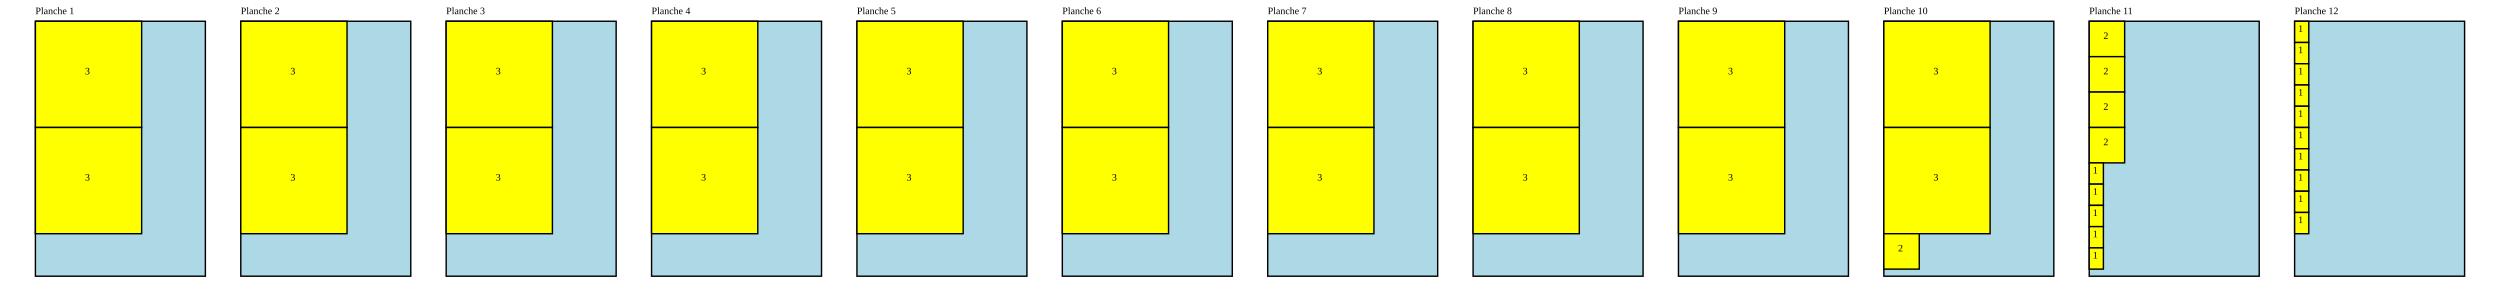
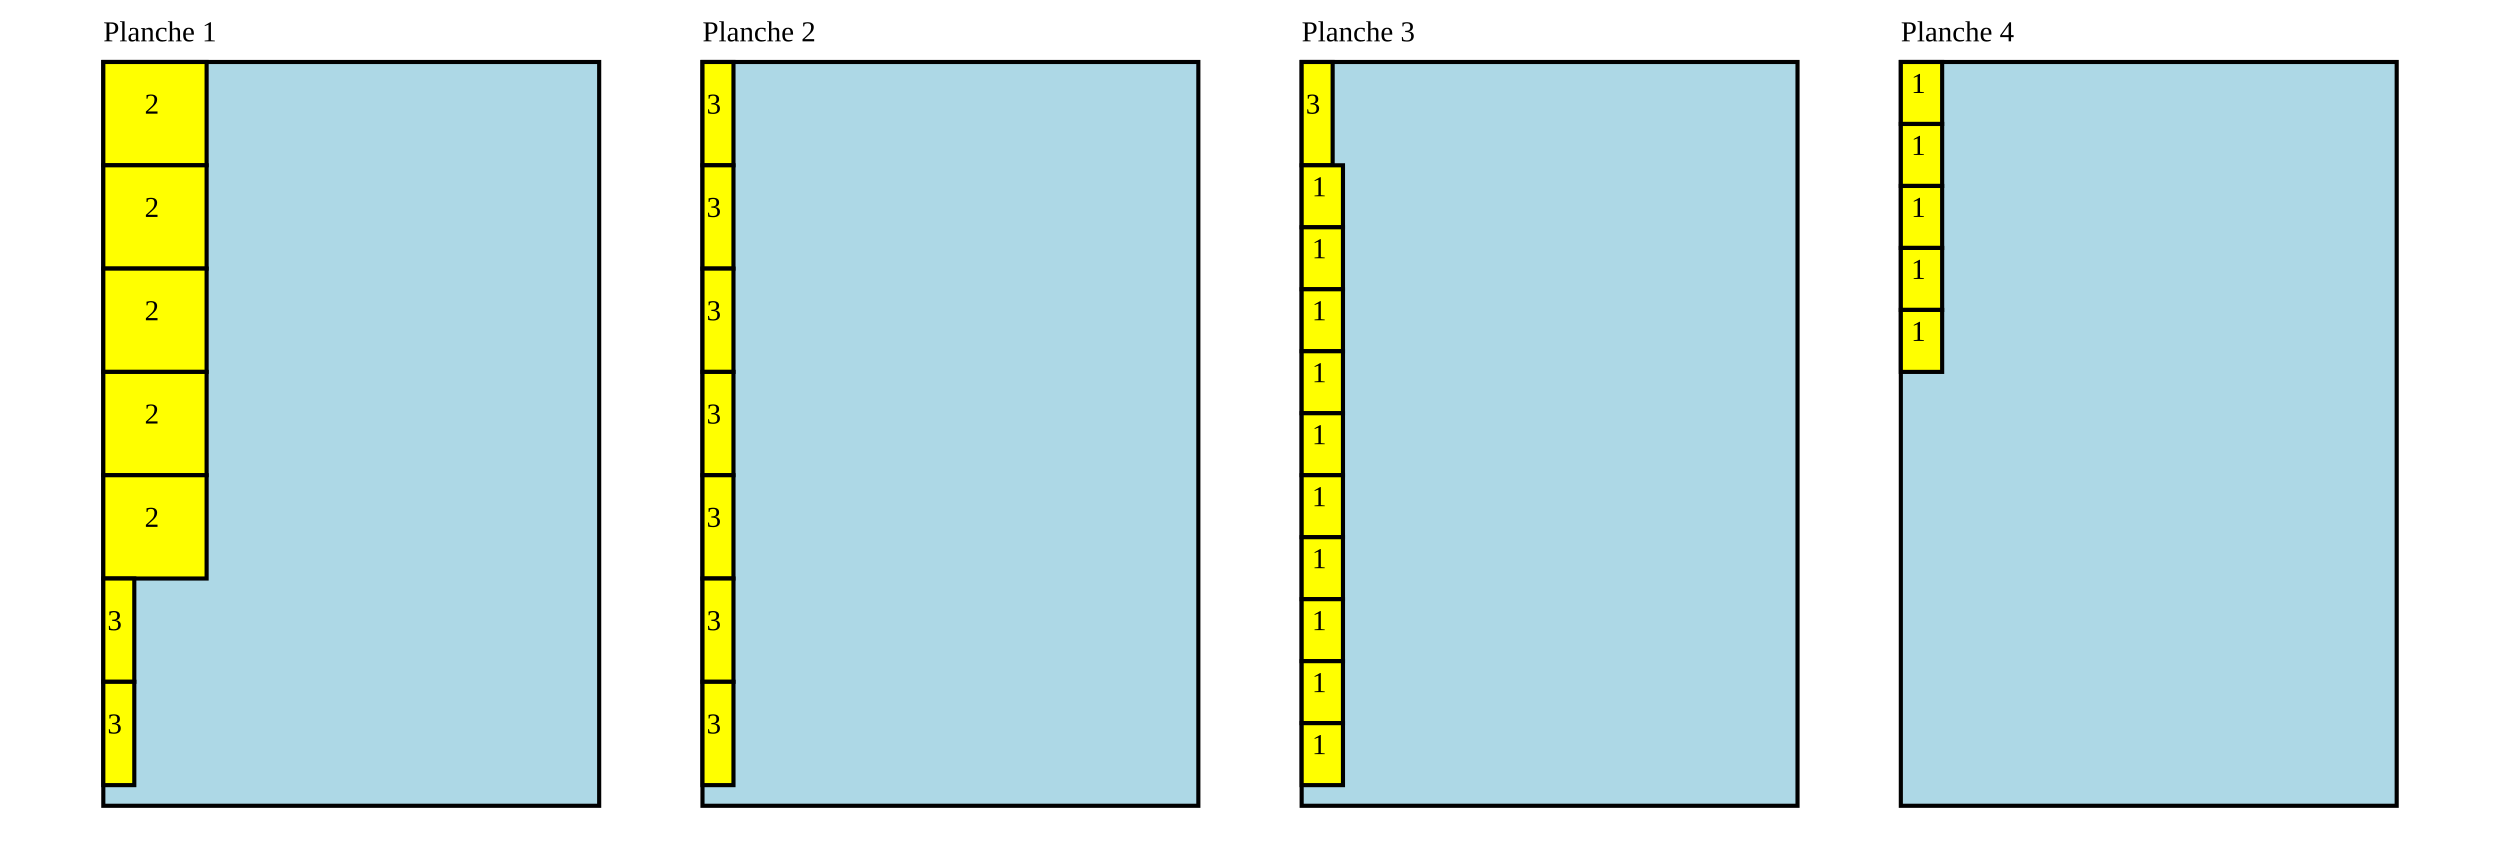
- <svg xmlns="http://www.w3.org/2000/svg" version="1.1" width="3530" height="420">
+ <svg xmlns="http://www.w3.org/2000/svg" version="1.1" width="1210" height="420">
  <text x="50" y="20" style="font-size:14px;color:black;">Planche 1</text>
  <rect width="240" height="360" x="50" y="30" style="fill:lightblue; stroke:black; stroke-width:2px;" />
-   <rect width="150" height="150" x="50" y="30" style="fill:yellow; stroke:black; stroke-width:2px;" />
-   <text x="120" y="105" style="font-size:14px;color:black;">3</text>
-   <rect width="150" height="150" x="50" y="180" style="fill:yellow; stroke:black; stroke-width:2px;" />
-   <text x="120" y="255" style="font-size:14px;color:black;">3</text>
+   <rect width="50" height="50" x="50" y="30" style="fill:yellow; stroke:black; stroke-width:2px;" />
+   <text x="70" y="55" style="font-size:14px;color:black;">2</text>
+   <rect width="50" height="50" x="50" y="80" style="fill:yellow; stroke:black; stroke-width:2px;" />
+   <text x="70" y="105" style="font-size:14px;color:black;">2</text>
+   <rect width="50" height="50" x="50" y="130" style="fill:yellow; stroke:black; stroke-width:2px;" />
+   <text x="70" y="155" style="font-size:14px;color:black;">2</text>
+   <rect width="50" height="50" x="50" y="180" style="fill:yellow; stroke:black; stroke-width:2px;" />
+   <text x="70" y="205" style="font-size:14px;color:black;">2</text>
+   <rect width="50" height="50" x="50" y="230" style="fill:yellow; stroke:black; stroke-width:2px;" />
+   <text x="70" y="255" style="font-size:14px;color:black;">2</text>
+   <rect width="15" height="50" x="50" y="280" style="fill:yellow; stroke:black; stroke-width:2px;" />
+   <text x="52" y="305" style="font-size:14px;color:black;">3</text>
+   <rect width="15" height="50" x="50" y="330" style="fill:yellow; stroke:black; stroke-width:2px;" />
+   <text x="52" y="355" style="font-size:14px;color:black;">3</text>
  <text x="340" y="20" style="font-size:14px;color:black;">Planche 2</text>
  <rect width="240" height="360" x="340" y="30" style="fill:lightblue; stroke:black; stroke-width:2px;" />
-   <rect width="150" height="150" x="340" y="30" style="fill:yellow; stroke:black; stroke-width:2px;" />
-   <text x="410" y="105" style="font-size:14px;color:black;">3</text>
-   <rect width="150" height="150" x="340" y="180" style="fill:yellow; stroke:black; stroke-width:2px;" />
-   <text x="410" y="255" style="font-size:14px;color:black;">3</text>
+   <rect width="15" height="50" x="340" y="30" style="fill:yellow; stroke:black; stroke-width:2px;" />
+   <text x="342" y="55" style="font-size:14px;color:black;">3</text>
+   <rect width="15" height="50" x="340" y="80" style="fill:yellow; stroke:black; stroke-width:2px;" />
+   <text x="342" y="105" style="font-size:14px;color:black;">3</text>
+   <rect width="15" height="50" x="340" y="130" style="fill:yellow; stroke:black; stroke-width:2px;" />
+   <text x="342" y="155" style="font-size:14px;color:black;">3</text>
+   <rect width="15" height="50" x="340" y="180" style="fill:yellow; stroke:black; stroke-width:2px;" />
+   <text x="342" y="205" style="font-size:14px;color:black;">3</text>
+   <rect width="15" height="50" x="340" y="230" style="fill:yellow; stroke:black; stroke-width:2px;" />
+   <text x="342" y="255" style="font-size:14px;color:black;">3</text>
+   <rect width="15" height="50" x="340" y="280" style="fill:yellow; stroke:black; stroke-width:2px;" />
+   <text x="342" y="305" style="font-size:14px;color:black;">3</text>
+   <rect width="15" height="50" x="340" y="330" style="fill:yellow; stroke:black; stroke-width:2px;" />
+   <text x="342" y="355" style="font-size:14px;color:black;">3</text>
  <text x="630" y="20" style="font-size:14px;color:black;">Planche 3</text>
  <rect width="240" height="360" x="630" y="30" style="fill:lightblue; stroke:black; stroke-width:2px;" />
-   <rect width="150" height="150" x="630" y="30" style="fill:yellow; stroke:black; stroke-width:2px;" />
-   <text x="700" y="105" style="font-size:14px;color:black;">3</text>
-   <rect width="150" height="150" x="630" y="180" style="fill:yellow; stroke:black; stroke-width:2px;" />
-   <text x="700" y="255" style="font-size:14px;color:black;">3</text>
+   <rect width="15" height="50" x="630" y="30" style="fill:yellow; stroke:black; stroke-width:2px;" />
+   <text x="632" y="55" style="font-size:14px;color:black;">3</text>
+   <rect width="20" height="30" x="630" y="80" style="fill:yellow; stroke:black; stroke-width:2px;" />
+   <text x="635" y="95" style="font-size:14px;color:black;">1</text>
+   <rect width="20" height="30" x="630" y="110" style="fill:yellow; stroke:black; stroke-width:2px;" />
+   <text x="635" y="125" style="font-size:14px;color:black;">1</text>
+   <rect width="20" height="30" x="630" y="140" style="fill:yellow; stroke:black; stroke-width:2px;" />
+   <text x="635" y="155" style="font-size:14px;color:black;">1</text>
+   <rect width="20" height="30" x="630" y="170" style="fill:yellow; stroke:black; stroke-width:2px;" />
+   <text x="635" y="185" style="font-size:14px;color:black;">1</text>
+   <rect width="20" height="30" x="630" y="200" style="fill:yellow; stroke:black; stroke-width:2px;" />
+   <text x="635" y="215" style="font-size:14px;color:black;">1</text>
+   <rect width="20" height="30" x="630" y="230" style="fill:yellow; stroke:black; stroke-width:2px;" />
+   <text x="635" y="245" style="font-size:14px;color:black;">1</text>
+   <rect width="20" height="30" x="630" y="260" style="fill:yellow; stroke:black; stroke-width:2px;" />
+   <text x="635" y="275" style="font-size:14px;color:black;">1</text>
+   <rect width="20" height="30" x="630" y="290" style="fill:yellow; stroke:black; stroke-width:2px;" />
+   <text x="635" y="305" style="font-size:14px;color:black;">1</text>
+   <rect width="20" height="30" x="630" y="320" style="fill:yellow; stroke:black; stroke-width:2px;" />
+   <text x="635" y="335" style="font-size:14px;color:black;">1</text>
+   <rect width="20" height="30" x="630" y="350" style="fill:yellow; stroke:black; stroke-width:2px;" />
+   <text x="635" y="365" style="font-size:14px;color:black;">1</text>
  <text x="920" y="20" style="font-size:14px;color:black;">Planche 4</text>
  <rect width="240" height="360" x="920" y="30" style="fill:lightblue; stroke:black; stroke-width:2px;" />
-   <rect width="150" height="150" x="920" y="30" style="fill:yellow; stroke:black; stroke-width:2px;" />
-   <text x="990" y="105" style="font-size:14px;color:black;">3</text>
-   <rect width="150" height="150" x="920" y="180" style="fill:yellow; stroke:black; stroke-width:2px;" />
-   <text x="990" y="255" style="font-size:14px;color:black;">3</text>
-   <text x="1210" y="20" style="font-size:14px;color:black;">Planche 5</text>
-   <rect width="240" height="360" x="1210" y="30" style="fill:lightblue; stroke:black; stroke-width:2px;" />
-   <rect width="150" height="150" x="1210" y="30" style="fill:yellow; stroke:black; stroke-width:2px;" />
-   <text x="1280" y="105" style="font-size:14px;color:black;">3</text>
-   <rect width="150" height="150" x="1210" y="180" style="fill:yellow; stroke:black; stroke-width:2px;" />
-   <text x="1280" y="255" style="font-size:14px;color:black;">3</text>
-   <text x="1500" y="20" style="font-size:14px;color:black;">Planche 6</text>
-   <rect width="240" height="360" x="1500" y="30" style="fill:lightblue; stroke:black; stroke-width:2px;" />
-   <rect width="150" height="150" x="1500" y="30" style="fill:yellow; stroke:black; stroke-width:2px;" />
-   <text x="1570" y="105" style="font-size:14px;color:black;">3</text>
-   <rect width="150" height="150" x="1500" y="180" style="fill:yellow; stroke:black; stroke-width:2px;" />
-   <text x="1570" y="255" style="font-size:14px;color:black;">3</text>
-   <text x="1790" y="20" style="font-size:14px;color:black;">Planche 7</text>
-   <rect width="240" height="360" x="1790" y="30" style="fill:lightblue; stroke:black; stroke-width:2px;" />
-   <rect width="150" height="150" x="1790" y="30" style="fill:yellow; stroke:black; stroke-width:2px;" />
-   <text x="1860" y="105" style="font-size:14px;color:black;">3</text>
-   <rect width="150" height="150" x="1790" y="180" style="fill:yellow; stroke:black; stroke-width:2px;" />
-   <text x="1860" y="255" style="font-size:14px;color:black;">3</text>
-   <text x="2080" y="20" style="font-size:14px;color:black;">Planche 8</text>
-   <rect width="240" height="360" x="2080" y="30" style="fill:lightblue; stroke:black; stroke-width:2px;" />
-   <rect width="150" height="150" x="2080" y="30" style="fill:yellow; stroke:black; stroke-width:2px;" />
-   <text x="2150" y="105" style="font-size:14px;color:black;">3</text>
-   <rect width="150" height="150" x="2080" y="180" style="fill:yellow; stroke:black; stroke-width:2px;" />
-   <text x="2150" y="255" style="font-size:14px;color:black;">3</text>
-   <text x="2370" y="20" style="font-size:14px;color:black;">Planche 9</text>
-   <rect width="240" height="360" x="2370" y="30" style="fill:lightblue; stroke:black; stroke-width:2px;" />
-   <rect width="150" height="150" x="2370" y="30" style="fill:yellow; stroke:black; stroke-width:2px;" />
-   <text x="2440" y="105" style="font-size:14px;color:black;">3</text>
-   <rect width="150" height="150" x="2370" y="180" style="fill:yellow; stroke:black; stroke-width:2px;" />
-   <text x="2440" y="255" style="font-size:14px;color:black;">3</text>
-   <text x="2660" y="20" style="font-size:14px;color:black;">Planche 10</text>
-   <rect width="240" height="360" x="2660" y="30" style="fill:lightblue; stroke:black; stroke-width:2px;" />
-   <rect width="150" height="150" x="2660" y="30" style="fill:yellow; stroke:black; stroke-width:2px;" />
-   <text x="2730" y="105" style="font-size:14px;color:black;">3</text>
-   <rect width="150" height="150" x="2660" y="180" style="fill:yellow; stroke:black; stroke-width:2px;" />
-   <text x="2730" y="255" style="font-size:14px;color:black;">3</text>
-   <rect width="50" height="50" x="2660" y="330" style="fill:yellow; stroke:black; stroke-width:2px;" />
-   <text x="2680" y="355" style="font-size:14px;color:black;">2</text>
-   <text x="2950" y="20" style="font-size:14px;color:black;">Planche 11</text>
-   <rect width="240" height="360" x="2950" y="30" style="fill:lightblue; stroke:black; stroke-width:2px;" />
-   <rect width="50" height="50" x="2950" y="30" style="fill:yellow; stroke:black; stroke-width:2px;" />
-   <text x="2970" y="55" style="font-size:14px;color:black;">2</text>
-   <rect width="50" height="50" x="2950" y="80" style="fill:yellow; stroke:black; stroke-width:2px;" />
-   <text x="2970" y="105" style="font-size:14px;color:black;">2</text>
-   <rect width="50" height="50" x="2950" y="130" style="fill:yellow; stroke:black; stroke-width:2px;" />
-   <text x="2970" y="155" style="font-size:14px;color:black;">2</text>
-   <rect width="50" height="50" x="2950" y="180" style="fill:yellow; stroke:black; stroke-width:2px;" />
-   <text x="2970" y="205" style="font-size:14px;color:black;">2</text>
-   <rect width="20" height="30" x="2950" y="230" style="fill:yellow; stroke:black; stroke-width:2px;" />
-   <text x="2955" y="245" style="font-size:14px;color:black;">1</text>
-   <rect width="20" height="30" x="2950" y="260" style="fill:yellow; stroke:black; stroke-width:2px;" />
-   <text x="2955" y="275" style="font-size:14px;color:black;">1</text>
-   <rect width="20" height="30" x="2950" y="290" style="fill:yellow; stroke:black; stroke-width:2px;" />
-   <text x="2955" y="305" style="font-size:14px;color:black;">1</text>
-   <rect width="20" height="30" x="2950" y="320" style="fill:yellow; stroke:black; stroke-width:2px;" />
-   <text x="2955" y="335" style="font-size:14px;color:black;">1</text>
-   <rect width="20" height="30" x="2950" y="350" style="fill:yellow; stroke:black; stroke-width:2px;" />
-   <text x="2955" y="365" style="font-size:14px;color:black;">1</text>
-   <text x="3240" y="20" style="font-size:14px;color:black;">Planche 12</text>
-   <rect width="240" height="360" x="3240" y="30" style="fill:lightblue; stroke:black; stroke-width:2px;" />
-   <rect width="20" height="30" x="3240" y="30" style="fill:yellow; stroke:black; stroke-width:2px;" />
-   <text x="3245" y="45" style="font-size:14px;color:black;">1</text>
-   <rect width="20" height="30" x="3240" y="60" style="fill:yellow; stroke:black; stroke-width:2px;" />
-   <text x="3245" y="75" style="font-size:14px;color:black;">1</text>
-   <rect width="20" height="30" x="3240" y="90" style="fill:yellow; stroke:black; stroke-width:2px;" />
-   <text x="3245" y="105" style="font-size:14px;color:black;">1</text>
-   <rect width="20" height="30" x="3240" y="120" style="fill:yellow; stroke:black; stroke-width:2px;" />
-   <text x="3245" y="135" style="font-size:14px;color:black;">1</text>
-   <rect width="20" height="30" x="3240" y="150" style="fill:yellow; stroke:black; stroke-width:2px;" />
-   <text x="3245" y="165" style="font-size:14px;color:black;">1</text>
-   <rect width="20" height="30" x="3240" y="180" style="fill:yellow; stroke:black; stroke-width:2px;" />
-   <text x="3245" y="195" style="font-size:14px;color:black;">1</text>
-   <rect width="20" height="30" x="3240" y="210" style="fill:yellow; stroke:black; stroke-width:2px;" />
-   <text x="3245" y="225" style="font-size:14px;color:black;">1</text>
-   <rect width="20" height="30" x="3240" y="240" style="fill:yellow; stroke:black; stroke-width:2px;" />
-   <text x="3245" y="255" style="font-size:14px;color:black;">1</text>
-   <rect width="20" height="30" x="3240" y="270" style="fill:yellow; stroke:black; stroke-width:2px;" />
-   <text x="3245" y="285" style="font-size:14px;color:black;">1</text>
-   <rect width="20" height="30" x="3240" y="300" style="fill:yellow; stroke:black; stroke-width:2px;" />
-   <text x="3245" y="315" style="font-size:14px;color:black;">1</text>
+   <rect width="20" height="30" x="920" y="30" style="fill:yellow; stroke:black; stroke-width:2px;" />
+   <text x="925" y="45" style="font-size:14px;color:black;">1</text>
+   <rect width="20" height="30" x="920" y="60" style="fill:yellow; stroke:black; stroke-width:2px;" />
+   <text x="925" y="75" style="font-size:14px;color:black;">1</text>
+   <rect width="20" height="30" x="920" y="90" style="fill:yellow; stroke:black; stroke-width:2px;" />
+   <text x="925" y="105" style="font-size:14px;color:black;">1</text>
+   <rect width="20" height="30" x="920" y="120" style="fill:yellow; stroke:black; stroke-width:2px;" />
+   <text x="925" y="135" style="font-size:14px;color:black;">1</text>
+   <rect width="20" height="30" x="920" y="150" style="fill:yellow; stroke:black; stroke-width:2px;" />
+   <text x="925" y="165" style="font-size:14px;color:black;">1</text>
</svg>
